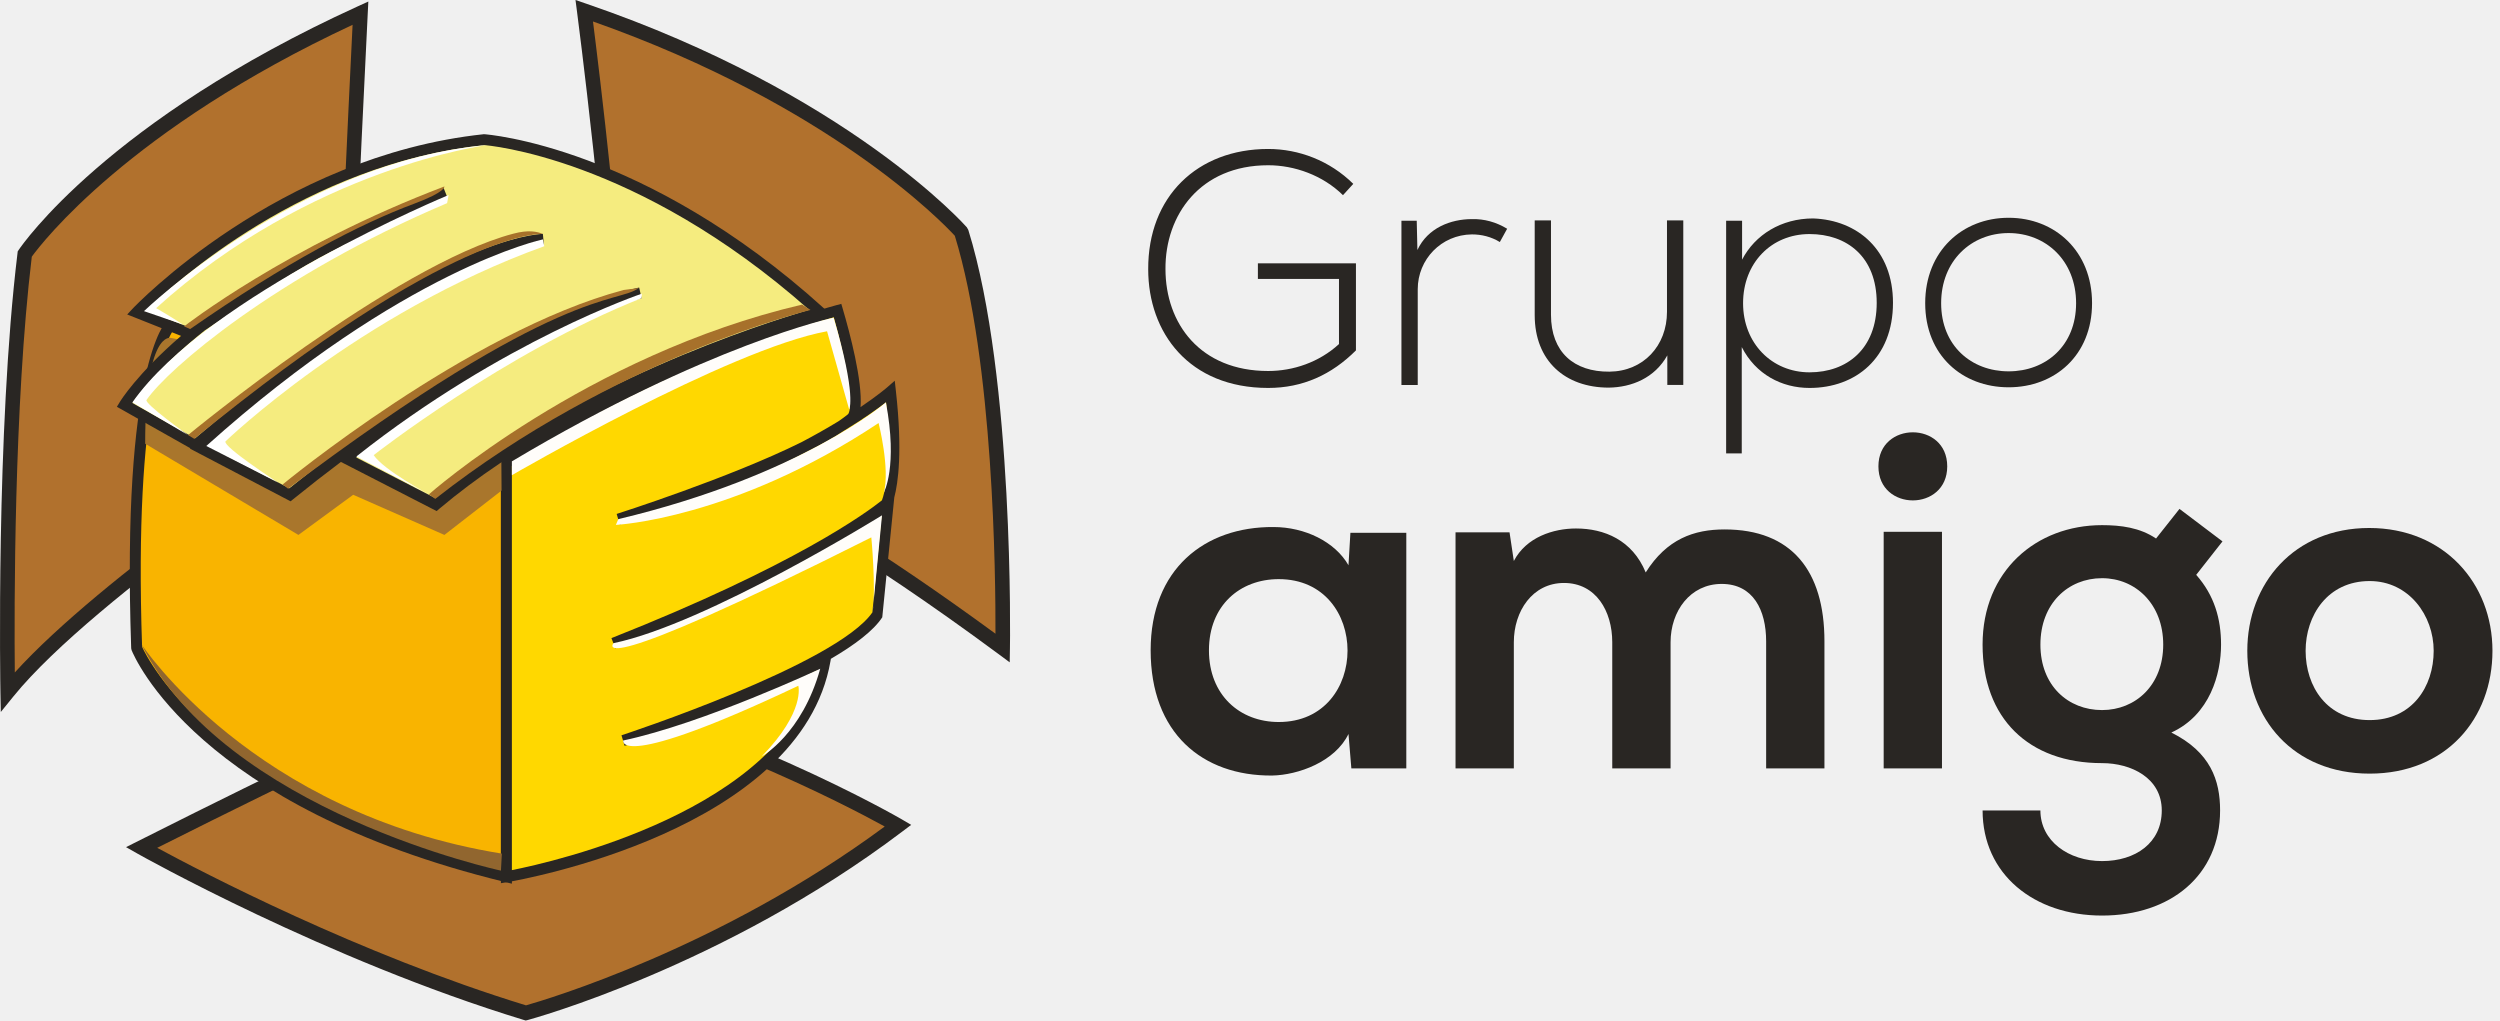
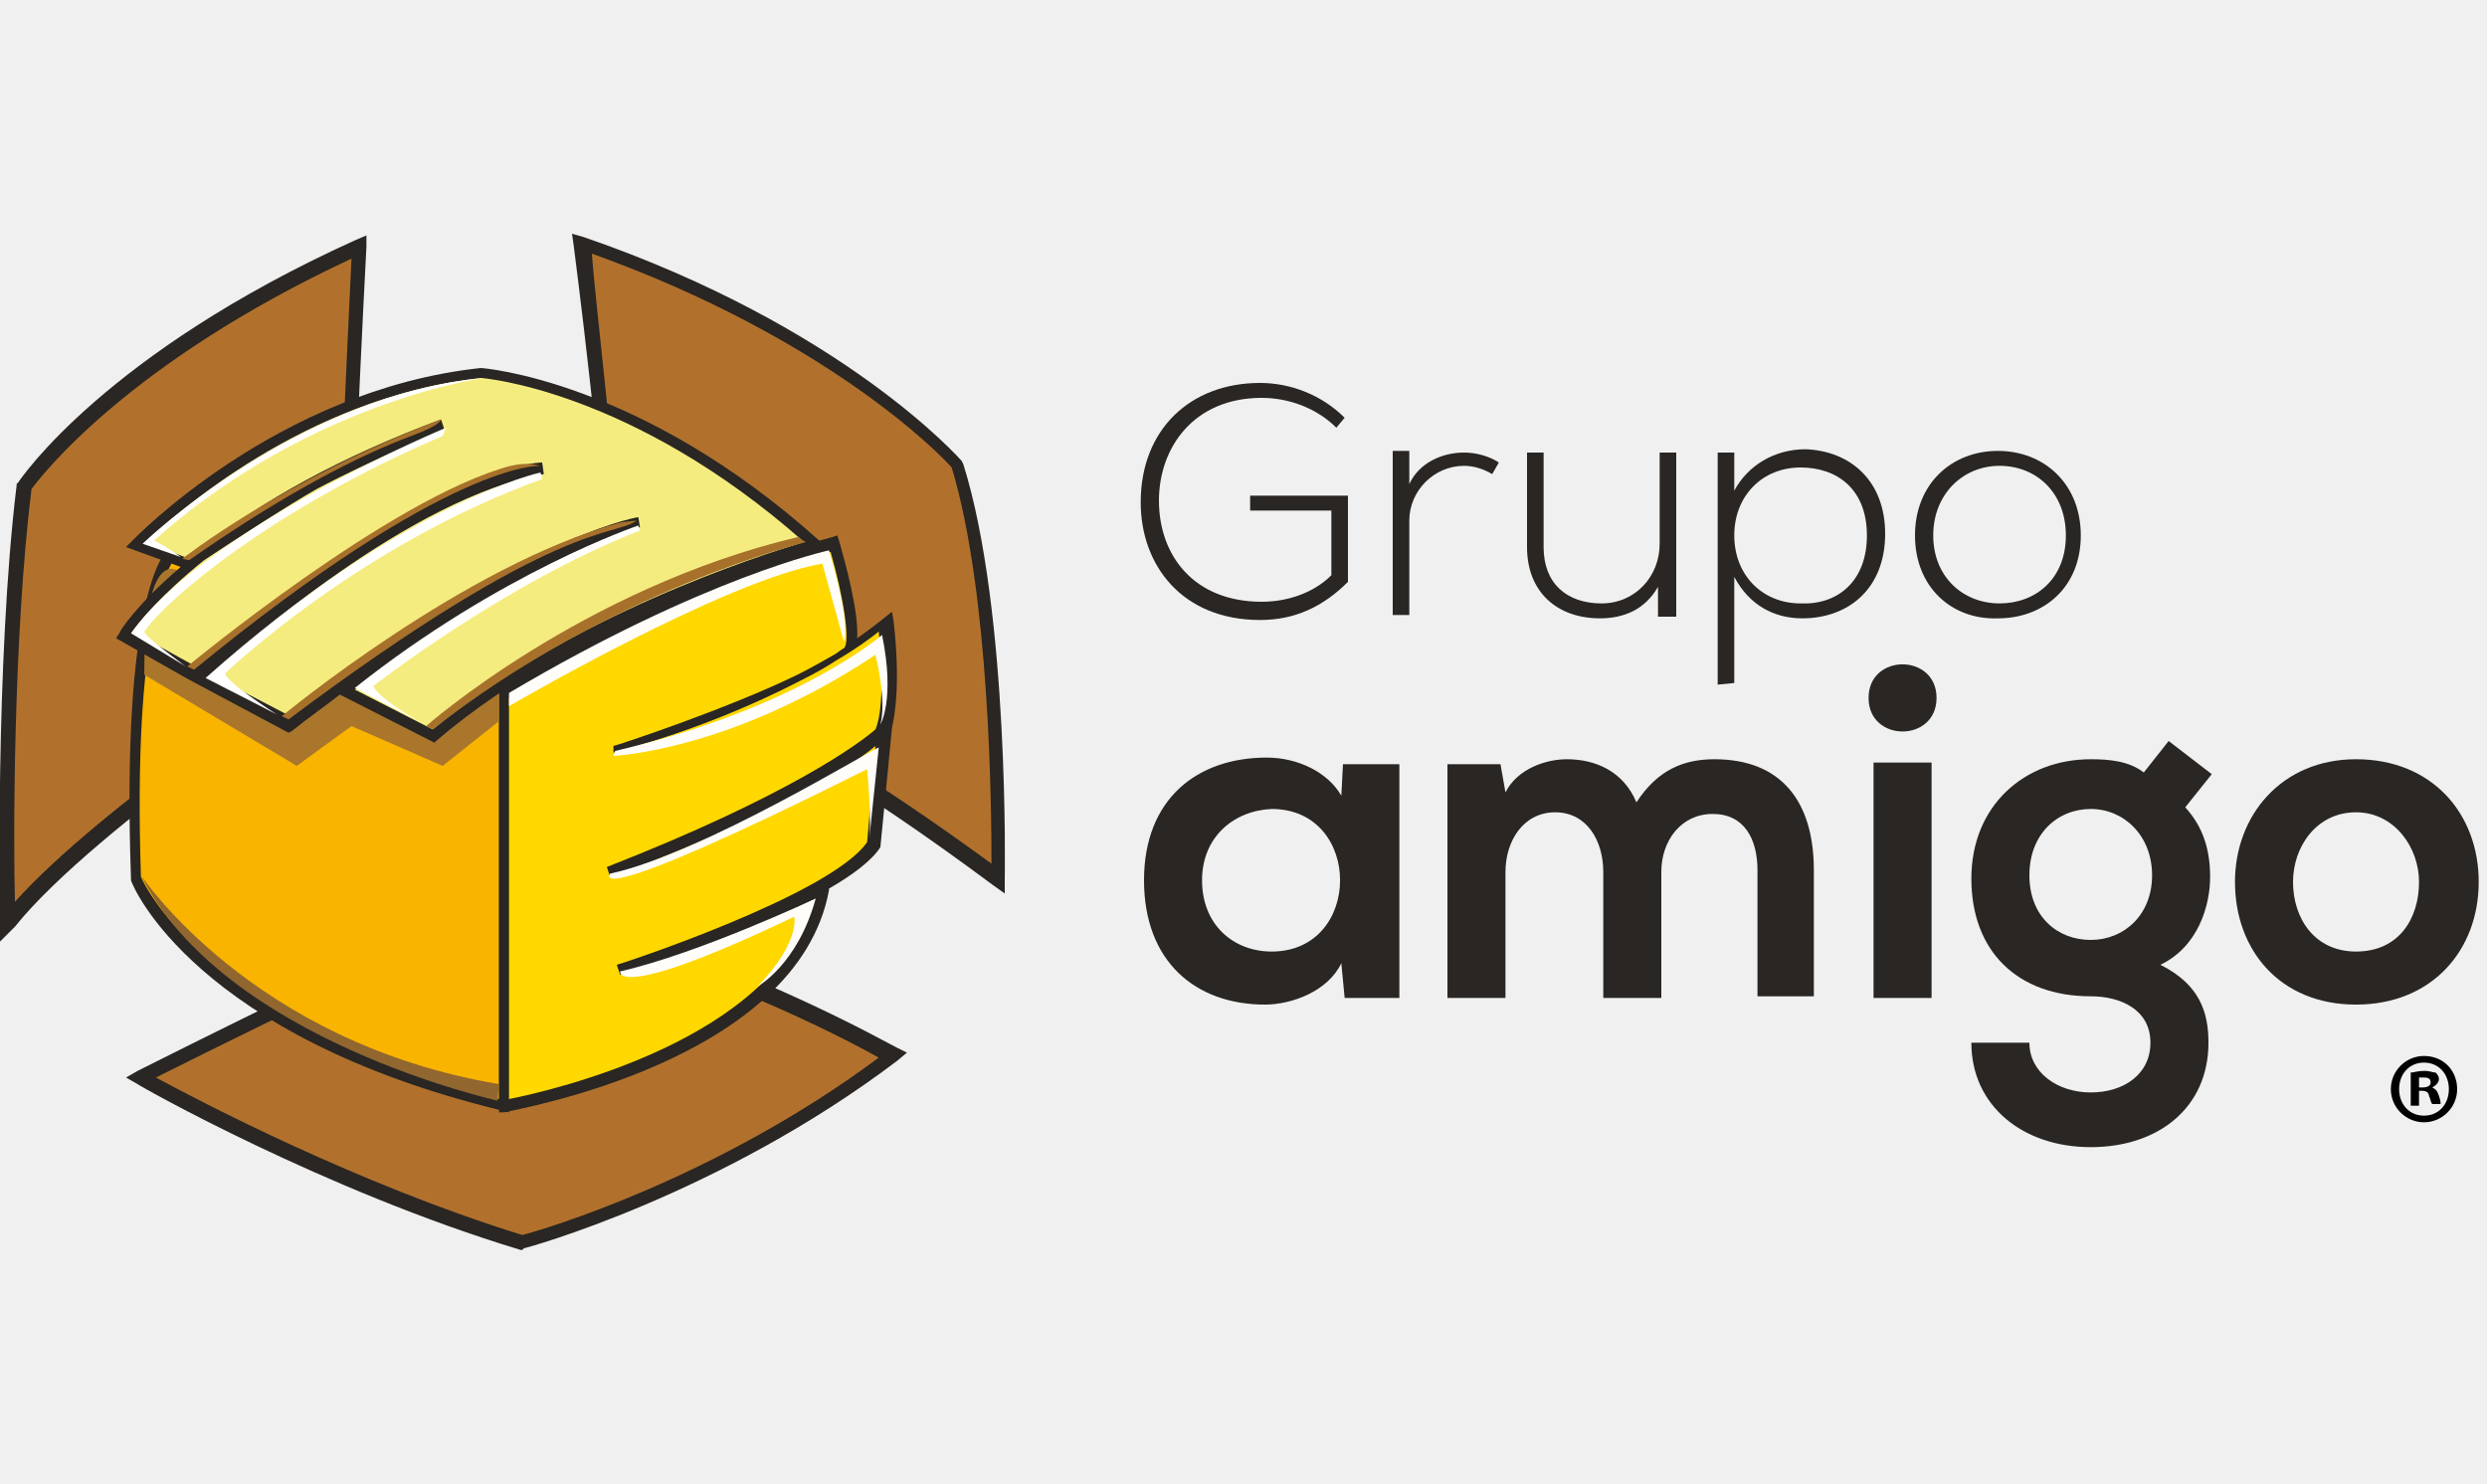
- <svg xmlns="http://www.w3.org/2000/svg" version="1.1" id="Layer_1" x="0px" y="0px" width="150px" viewBox="0 0 219.207 89.482" enable-background="new 0 0 219.207 89.482" xml:space="preserve">
+ <svg xmlns="http://www.w3.org/2000/svg" version="1.1" id="Layer_1" x="0px" y="0px" viewBox="0 0 150 89.5" style="enable-background:new 0 0 150 89.5;" xml:space="preserve">
+   <style type="text/css">
+ 	.st0{fill:#B1712D;}
+ 	.st1{fill:#292623;}
+ 	.st2{fill:#F9B400;}
+ 	.st3{fill:#FFD800;}
+ 	.st4{fill:#91662F;}
+ 	.st5{fill:#A9762C;}
+ 	.st6{fill:#F5EC7F;}
+ 	.st7{fill:#FFFDFA;}
+ 	.st8{fill:#A7712B;}
+ 	.st9{fill:#FFFFFF;}
+ </style>
  <g>
    <g>
      <g>
        <g>
-           <path fill="#B1712D" d="M0.678,60.664c0,0-0.426-22.609,1.492-38.395c0,0,7.465-11.094,29.436-21.117           c0,0-1.705,34.342-1.494,36.049C30.112,37.201,7.93,51.705,0.678,60.664z" />
+           <path class="st0" d="M0.5,55.6c0,0-0.3-15.5,1-26.3c0,0,5.1-7.6,20.1-14.5c0,0-1.2,23.5-1,24.7C20.6,39.6,5.4,49.5,0.5,55.6z" />
        </g>
        <g>
-           <path fill="#292623" d="M0.071,62.428l-0.033-1.752C0.034,60.447-0.367,37.84,1.536,22.191l0.018-0.152l0.086-0.127           C1.95,21.453,9.458,10.555,31.34,0.57l0.957-0.436l-0.053,1.049c-0.686,13.783-1.648,34.727-1.496,35.938l0.049,0.396           l-0.334,0.219c-0.221,0.143-22.182,14.551-29.287,23.33L0.071,62.428z M2.788,22.506c-1.572,13.066-1.543,30.939-1.49,36.457           c7.652-8.447,25.504-20.348,28.162-22.098c-0.053-3.797,1.152-28.543,1.455-34.689C11.319,11.322,3.661,21.305,2.788,22.506z" />
+           <path class="st1" d="M0,56.8l0-1.2c0-0.2-0.3-15.6,1-26.3l0-0.1l0.1-0.1c0.2-0.3,5.3-7.8,20.3-14.6l0.7-0.3l0,0.7      c-0.5,9.4-1.1,23.8-1,24.6l0,0.3l-0.2,0.1c-0.2,0.1-15.2,10-20,16L0,56.8z M1.9,29.5c-1.1,8.9-1.1,21.2-1,24.9      c5.2-5.8,17.5-13.9,19.3-15.1c0-2.6,0.8-19.5,1-23.7C7.7,21.9,2.5,28.7,1.9,29.5z" />
        </g>
      </g>
      <g>
        <g>
-           <path fill="#B1712D" d="M51.229,0.939c0,0,2.561,19.41,3.627,37.328c0,0,8.531,0.424,33.061,18.557           c0,0,0.426-23.465-3.625-36.475C84.292,20.35,74.266,8.832,51.229,0.939z" />
+           <path class="st0" d="M35.1,14.8c0,0,1.8,13.3,2.5,25.5c0,0,5.8,0.3,22.6,12.7c0,0,0.3-16.1-2.5-25      C57.7,28.1,50.8,20.2,35.1,14.8z" />
        </g>
        <g>
-           <path fill="#292623" d="M88.534,58.076l-0.996-0.738C63.584,39.635,54.905,38.91,54.819,38.904l-0.564-0.033l-0.037-0.566           C53.165,20.617,50.62,1.217,50.594,1.023L50.461,0l0.975,0.334C74.37,8.191,84.672,19.812,84.774,19.93l0.129,0.23           c4.035,12.957,3.658,36.439,3.652,36.674L88.534,58.076z M55.461,37.701c2.26,0.395,11.307,2.834,31.824,17.865           c0.018-4.996-0.158-23.818-3.564-34.893C82.706,19.566,72.805,9.225,51.995,1.883C52.528,6.086,54.532,22.447,55.461,37.701z" />
+           <path class="st1" d="M60.6,53.9l-0.7-0.5C43.5,41.2,37.6,40.8,37.5,40.7l-0.4,0l0-0.4c-0.7-12.1-2.5-25.4-2.5-25.5l-0.1-0.7      l0.7,0.2C50.9,19.7,57.9,27.7,58,27.8l0.1,0.2c2.8,8.9,2.5,24.9,2.5,25.1L60.6,53.9z M38,39.9c1.5,0.3,7.7,1.9,21.8,12.2      c0-3.4-0.1-16.3-2.4-23.9c-0.7-0.8-7.5-7.8-21.7-12.9C35.9,18.3,37.3,29.5,38,39.9z" />
        </g>
      </g>
      <g>
        <g>
-           <path fill="#B1712D" d="M12.409,74.314c0,0,16.213,9.172,33.701,14.504c0,0,16.85-4.48,32.635-16.424           c0,0-14.932-8.746-33.701-13.012C45.043,59.383,43.336,58.744,12.409,74.314z" />
+           <path class="st0" d="M8.5,65c0,0,11.1,6.3,23.1,9.9c0,0,11.5-3.1,22.3-11.2c0,0-10.2-6-23.1-8.9C30.8,54.8,29.7,54.3,8.5,65z" />
        </g>
        <g>
-           <path fill="#292623" d="M46.098,89.482l-0.176-0.051c-17.355-5.293-33.666-14.469-33.828-14.561l-1.043-0.59l1.07-0.539           c27.65-13.92,32.156-15.002,32.881-15.002l0.266,0.043c18.566,4.215,33.648,12.971,33.801,13.059l0.826,0.486l-0.766,0.576           C63.428,84.787,46.444,89.391,46.276,89.438L46.098,89.482z M13.784,74.34c3.861,2.09,17.709,9.328,32.336,13.812           c1.787-0.508,17.033-5.018,31.455-15.682c-3.412-1.877-16.725-8.84-32.674-12.463C44.696,60.033,41.208,60.564,13.784,74.34z" />
+           <path class="st1" d="M31.5,75.4l-0.1,0c-11.9-3.6-23-9.9-23.1-10L7.6,65l0.7-0.4c18.9-9.5,22-10.3,22.5-10.3l0.2,0      c12.7,2.9,23,8.9,23.1,8.9l0.6,0.3L54.1,64c-10.7,8.1-22.4,11.3-22.5,11.3L31.5,75.4z M9.4,65c2.6,1.4,12.1,6.4,22.1,9.5      c1.2-0.3,11.7-3.4,21.5-10.7c-2.3-1.3-11.4-6-22.4-8.5C30.6,55.2,28.2,55.6,9.4,65z" />
        </g>
      </g>
      <g>
        <g>
-           <path fill="#F9B400" d="M14.969,28.457c0,0-3.84,3.623-2.986,28.367c0,0,5.332,13.438,32.422,20.049V39.121           C44.405,39.121,35.018,24.828,14.969,28.457z" />
+           <path class="st2" d="M10.2,33.6c0,0-2.6,2.5-2,19.4c0,0,3.6,9.2,22.2,13.7V40.9C30.4,40.9,24,31.1,10.2,33.6z" />
        </g>
        <g>
-           <path fill="#292623" d="M44.883,77.484L44.29,77.34c-27.02-6.594-32.531-19.781-32.754-20.338l-0.033-0.162           c-0.85-24.678,2.975-28.58,3.137-28.734l0.104-0.098l0.141-0.023c2.191-0.398,4.361-0.6,6.455-0.6           c15.752,0,23.391,11.357,23.467,11.471l0.078,0.121V77.484z M12.459,56.717c0.471,1.043,6.486,13.277,31.463,19.543V39.27           c-0.83-1.17-8.207-10.924-22.584-10.924c-1.98,0-4.037,0.186-6.111,0.551C14.717,29.607,11.711,34.773,12.459,56.717z" />
+           <path class="st1" d="M30.7,67.1L30.3,67C11.8,62.5,8,53.5,7.9,53.1l0-0.1c-0.6-16.9,2-19.6,2.1-19.7l0.1-0.1l0.1,0      c1.5-0.3,3-0.4,4.4-0.4c10.8,0,16,7.8,16.1,7.8l0.1,0.1L30.7,67.1L30.7,67.1z M8.5,52.9C8.8,53.6,13,62,30.1,66.3V41      c-0.6-0.8-5.6-7.5-15.5-7.5c-1.4,0-2.8,0.1-4.2,0.4C10.1,34.4,8,37.9,8.5,52.9z" />
        </g>
      </g>
      <g>
        <g>
-           <path fill="#FFD800" d="M73.438,27.229c0,0-15.811,4.213-29.033,13.387v36.258c0,0,25.383-4.264,27.941-18.982           c0,0-8.746,4.691-17.705,7.039c0,0,19.197-6.268,22.316-11.066l0.934-9.838c0,0-5.76,5.119-24.102,12.371           c0,0,18.342-6.799,23.889-12.131c0,0,1.254-2.24,0.398-9.92c0,0-7.65,6.695-23.861,11.174c0,0,15.711-4.984,20.424-8.812           C75.918,35.668,73.438,27.229,73.438,27.229L73.438,27.229z" />
+           <path class="st3" d="M50.3,32.8c0,0-10.8,2.9-19.9,9.2v24.8c0,0,17.4-2.9,19.1-13c0,0-6,3.2-12.1,4.8c0,0,13.1-4.3,15.3-7.6      l0.6-6.7c0,0-3.9,3.5-16.5,8.5c0,0,12.6-4.7,16.3-8.3c0,0,0.9-1.5,0.3-6.8c0,0-5.2,4.6-16.3,7.6c0,0,10.8-3.4,14-6      C51.9,38.5,50.3,32.8,50.3,32.8L50.3,32.8z" />
        </g>
        <g>
-           <path fill="#292623" d="M43.922,77.441V40.363l0.207-0.145c13.143-9.113,29.027-13.412,29.188-13.455l0.451-0.119l0.131,0.449           c0.605,2.051,1.74,6.305,1.555,8.604c1.533-1.039,2.299-1.703,2.309-1.711l0.691-0.604l0.102,0.912           c0.588,5.279,0.193,8.051-0.143,9.322L77.36,54.125c-0.762,1.174-2.42,2.422-4.506,3.641l-0.035,0.207           C70.231,72.854,45.534,77.17,44.485,77.348L43.922,77.441z M44.883,40.865v35.43c3.627-0.719,23.674-5.234,26.781-17.514           c-2.479,1.252-9.656,4.715-16.9,6.611l-0.271-0.92c0.189-0.059,18.812-6.182,22-10.775l0.801-8.443           C71.075,50.469,54.68,56.58,53.956,56.848l-0.344-0.896c16.051-6.346,22.396-11.023,23.717-12.082           c0.232-0.613,0.902-2.951,0.363-8.596c-0.695,0.535-1.916,1.416-3.689,2.494c-0.844,0.566-1.961,1.199-3.305,1.867           c-4.857,2.555-10.365,4.691-16.354,6.346l-0.273-0.918c0.098-0.031,9.867-3.145,16.201-6.289           c1.119-0.588,2.211-1.205,3.232-1.826c0.295-0.199,0.578-0.408,0.832-0.611c0.529-0.432-0.041-4.352-1.227-8.518           C70.452,28.582,56.602,32.801,44.883,40.865z" />
+           <path class="st1" d="M30.1,67.1V41.7l0.1-0.1c9-6.2,19.9-9.2,20-9.2l0.3-0.1l0.1,0.3c0.4,1.4,1.2,4.3,1.1,5.9      c1-0.7,1.6-1.2,1.6-1.2l0.5-0.4l0.1,0.6c0.4,3.6,0.1,5.5-0.1,6.4l-0.7,7.2c-0.5,0.8-1.7,1.7-3.1,2.5l0,0.1      C48.1,64,31.2,66.9,30.4,67.1L30.1,67.1z M30.7,42.1v24.2c2.5-0.5,16.2-3.6,18.3-12c-1.7,0.9-6.6,3.2-11.6,4.5l-0.2-0.6      c0.1,0,12.9-4.2,15.1-7.4l0.5-5.8c-4.3,3.6-15.5,7.8-16,7.9l-0.2-0.6c11-4.3,15.3-7.5,16.2-8.3c0.2-0.4,0.6-2,0.2-5.9      c-0.5,0.4-1.3,1-2.5,1.7c-0.6,0.4-1.3,0.8-2.3,1.3c-3.3,1.7-7.1,3.2-11.2,4.3L37,45c0.1,0,6.8-2.2,11.1-4.3      c0.8-0.4,1.5-0.8,2.2-1.2c0.2-0.1,0.4-0.3,0.6-0.4c0.4-0.3,0-3-0.8-5.8C48.2,33.7,38.7,36.6,30.7,42.1z" />
        </g>
      </g>
      <g>
        <g>
-           <path fill="#91662F" d="M12.411,56.502c0,0,9.758,14.826,31.594,18.346l-0.082,1.492C43.922,76.34,19.688,71.143,12.411,56.502z           " />
+           <path class="st4" d="M8.5,52.8c0,0,6.7,10.1,21.6,12.6l-0.1,1C30.1,66.4,13.5,62.8,8.5,52.8z" />
        </g>
      </g>
      <g>
        <g>
-           <path fill="#A9762C" d="M12.729,38.906l13.438,7.998l4.801-3.52l7.998,3.52l5.012-3.891l-0.055-7.895l-28.953-5.49           C14.969,29.629,12.729,28.988,12.729,38.906z" />
+           <path class="st5" d="M8.7,40.7l9.2,5.5l3.3-2.4l5.5,2.4l3.4-2.7l0-5.4l-19.8-3.8C10.2,34.4,8.7,34,8.7,40.7z" />
        </g>
      </g>
      <g>
        <g>
-           <path fill="#F5EC7F" d="M11.983,27.389c0,0,12.371-13.225,30.502-15.145c0,0,13.648,0.854,29.436,15.145           c0,0-20.051,5.332-33.703,16.852l-7.891-4.055c0,0,15.783-11.943,25.809-14.502c0,0-11.73,2.346-30.715,17.701l-7.945-4.158           c0,0,16.904-15.893,30.129-18.236c0,0-9.387,0.053-30.449,18.023l-6.238-3.52c0,0,6.186-10.238,28.154-18.557           c0,0-6.559,2.719-11.357,5.279c-3.062,1.631-11.039,7.039-11.039,7.039L11.983,27.389z" />
+           <path class="st6" d="M8.2,32.9c0,0,8.5-9,20.9-10.4c0,0,9.3,0.6,20.1,10.4c0,0-13.7,3.6-23.1,11.5l-5.4-2.8      c0,0,10.8-8.2,17.7-9.9c0,0-8,1.6-21,12.1L12,41c0,0,11.6-10.9,20.6-12.5c0,0-6.4,0-20.8,12.3l-4.3-2.4c0,0,4.2-7,19.3-12.7      c0,0-4.5,1.9-7.8,3.6c-2.1,1.1-7.6,4.8-7.6,4.8L8.2,32.9z" />
        </g>
        <g>
-           <path fill="#292623" d="M38.284,44.812l-8.391-4.309c-1.35,1.014-2.738,2.096-4.17,3.256l-0.246,0.197l-8.822-4.619l0.037-0.033           l-6.443-3.635l0.258-0.424c0.064-0.107,1.502-2.447,5.369-5.793l-4.723-1.879l0.48-0.512           c0.125-0.135,12.701-13.379,30.801-15.295c0.217,0.008,14.08,1.025,29.807,15.264l0.656,0.594l-0.855,0.227           c-0.199,0.055-20.104,5.441-33.514,16.754L38.284,44.812z M31.231,40.111l6.922,3.557c11.977-9.986,28.854-15.344,32.797-16.502           C55.741,13.699,42.586,12.732,42.454,12.723c-15.664,1.666-27.135,12.062-29.617,14.49l3.781,1.502l0.795-0.533           c5.598-4.477,12.84-8.418,21.488-11.693l0.354,0.893c-0.064,0.027-6.592,2.74-11.314,5.26c-2.377,1.266-7.781,4.855-9.994,6.338           c-3.764,3.008-5.676,5.424-6.34,6.354l5.494,3.1c20.775-17.664,30.111-17.92,30.5-17.922l0.088,0.951           c-11.68,2.072-26.496,15.043-29.385,17.658l7.061,3.695c18.715-15.08,30.195-17.506,30.678-17.604l0.213,0.938           C47.549,28.369,34.237,37.904,31.231,40.111z" />
+           <path class="st1" d="M26.2,44.8l-5.7-2.9c-0.9,0.7-1.9,1.4-2.9,2.2l-0.2,0.1l-6-3.2l0,0L7,38.5l0.2-0.3c0-0.1,1-1.7,3.7-4      L7.6,33L8,32.6C8,32.6,16.7,23.5,29,22.2c0.1,0,9.6,0.7,20.4,10.4l0.4,0.4l-0.6,0.2c-0.1,0-13.8,3.7-22.9,11.5L26.2,44.8z       M21.4,41.6l4.7,2.4c8.2-6.8,19.7-10.5,22.4-11.3c-10.4-9.2-19.4-9.9-19.5-9.9C18.3,24,10.5,31.1,8.8,32.7l2.6,1l0.5-0.4      c3.8-3.1,8.8-5.8,14.7-8l0.2,0.6c0,0-4.5,1.9-7.7,3.6c-1.6,0.9-5.3,3.3-6.8,4.3c-2.6,2.1-3.9,3.7-4.3,4.3l3.8,2.1      c14.2-12.1,20.6-12.3,20.9-12.3l0.1,0.7c-8,1.4-18.1,10.3-20.1,12.1l4.8,2.5c12.8-10.3,20.7-12,21-12l0.1,0.6      C32.5,33.5,23.4,40.1,21.4,41.6z" />
        </g>
      </g>
      <g>
        <g>
-           <path fill="#FFFDFA" d="M44.883,41.666c0,0,19.037-11.059,27.635-12.619l1.941,6.859c0,0,0.66-1.199-1.361-8.057           c0,0-11.018,2.34-28.215,12.604V41.666z" />
+           <path class="st7" d="M30.7,42.6c0,0,13-7.6,18.9-8.6l1.3,4.7c0,0,0.5-0.8-0.9-5.5c0,0-7.5,1.6-19.3,8.6V42.6z" />
        </g>
      </g>
      <g>
        <g>
-           <path fill="#FFFDFA" d="M54.002,46.025c0,0,10.346-0.506,23.035-8.932c0,0,1.02,4.012,0.461,6.092c0,0,1.246-2.254,0.18-7.906           c0,0-7.359,6.402-23.463,10.24" />
+           <path class="st7" d="M37,45.6c0,0,7.1-0.3,15.8-6.1c0,0,0.7,2.7,0.3,4.2c0,0,0.9-1.5,0.1-5.4c0,0-5,4.4-16.1,7" />
        </g>
      </g>
      <g>
        <g>
-           <path fill="#FFFDFA" d="M53.79,56.396c0,0-2.826,3.506,22.609-9.277c0,0,0.426,4.373,0.107,6.611l0.832-8.545           C77.338,45.186,62,54.691,53.79,56.396z" />
+           <path class="st7" d="M36.8,52.7c0,0-1.9,2.4,15.5-6.3c0,0,0.3,3,0.1,4.5l0.6-5.8C52.9,45,42.4,51.5,36.8,52.7z" />
        </g>
      </g>
      <g>
        <g>
-           <path fill="#FFFDFA" d="M54.641,64.93c0,0-0.639,2.771,15.357-4.799c0,0,0.641,2.236-3.197,6.184c0,0,3.518-1.92,5.119-7.678           C71.92,58.637,61.68,63.436,54.641,64.93z" />
+           <path class="st7" d="M37.4,58.6c0,0-0.4,1.9,10.5-3.3c0,0,0.4,1.5-2.2,4.2c0,0,2.4-1.3,3.5-5.3C49.2,54.2,42.2,57.5,37.4,58.6z" />
        </g>
      </g>
      <g>
        <g>
-           <path fill="#A7712B" d="M16.143,28.617c0,0,8.965-7.016,22.822-12.268c0,0,0.18,0.461-2.672,1.521           c-4.701,1.746-11.199,5.117-19.623,10.984L16.143,28.617z" />
+           <path class="st8" d="M11,33.7c0,0,6.1-4.8,15.6-8.4c0,0,0.1,0.3-1.8,1c-3.2,1.2-7.7,3.5-13.4,7.5L11,33.7z" />
        </g>
      </g>
      <g>
        <g>
-           <path fill="#A7712B" d="M16.489,38.146c0,0,18.043-14.887,28.516-17.656c1.357-0.361,2.078-0.182,2.619,0.02           c0,0-7.873-0.588-30.588,17.969L16.489,38.146z" />
+           <path class="st8" d="M11.3,40.2c0,0,12.3-10.2,19.5-12.1c0.9-0.2,1.4-0.1,1.8,0c0,0-5.4-0.4-20.9,12.3L11.3,40.2z" />
        </g>
      </g>
      <g>
        <g>
-           <path fill="#A7712B" d="M24.78,42.48c0,0,16.252-13.424,29.902-17.053l1.338-0.178c-1.918,1.438-6.922-0.314-30.758,17.604           L24.78,42.48z" />
+           <path class="st8" d="M17,43.2c0,0,11.1-9.2,20.5-11.7l0.9-0.1c-1.3,1-4.7-0.2-21,12L17,43.2z" />
        </g>
      </g>
      <g>
        <g>
-           <path fill="#A7712B" d="M37.606,43.346c0,0,13.756-12.197,32.713-16.637l0.748,0.467c0,0-17.186,4.211-32.902,16.57           L37.606,43.346z" />
+           <path class="st8" d="M25.7,43.8c0,0,9.4-8.3,22.4-11.4l0.5,0.3c0,0-11.8,2.9-22.5,11.3L25.7,43.8z" />
        </g>
      </g>
      <g>
        <g>
-           <path fill="#FFFFFF" d="M42.7,12.723c0,0-15.414,1.977-29.01,14.295c0,0,1.119,0.639,2.348,1.439l-3.414-1.176           C12.624,27.281,26.221,14.162,42.7,12.723z" />
+           <path class="st9" d="M29.2,22.8c0,0-10.5,1.4-19.9,9.8c0,0,0.8,0.4,1.6,1l-2.3-0.8C8.6,32.8,17.9,23.8,29.2,22.8z" />
        </g>
      </g>
      <g>
        <g>
-           <path fill="#FFFFFF" d="M39.338,17.098c0,0-21.115,8.744-27.727,18.182l4.877,2.867c0,0-3.859-2.76-3.639-3.08           c1.867-2.719,11.318-10.879,26.355-17.256L39.338,17.098z" />
+           <path class="st9" d="M26.9,25.8c0,0-14.4,6-19,12.4l3.3,2c0,0-2.6-1.9-2.5-2.1c1.3-1.9,7.7-7.4,18-11.8L26.9,25.8z" />
        </g>
      </g>
      <g>
        <g>
-           <path fill="#FFFFFF" d="M47.604,20.99c0,0-12.197,2.559-29.516,18.115l6.279,3.201c0,0-4.799-3.119-4.6-3.6           c0,0,11.639-11.238,27.955-17.117L47.604,20.99z" />
+           <path class="st9" d="M32.6,28.5c0,0-8.3,1.8-20.2,12.4l4.3,2.2c0,0-3.3-2.1-3.1-2.5c0,0,8-7.7,19.1-11.7L32.6,28.5z" />
        </g>
      </g>
      <g>
        <g>
-           <path fill="#FFFFFF" d="M56.282,25.748c0,0-12.158,4.08-25.035,14.277l6.359,3.32c0,0-3.961-2.119-4.84-3.439           c0,0,11.477-8.998,23.477-13.758L56.282,25.748z" />
+           <path class="st9" d="M38.5,31.7c0,0-8.3,2.8-17.1,9.8l4.4,2.3c0,0-2.7-1.4-3.3-2.4c0,0,7.9-6.2,16.1-9.4L38.5,31.7z" />
        </g>
      </g>
    </g>
    <g>
-       <path fill="#292623" d="M118.407,46.716h4.902v20.657h-4.819l-0.251-3.017c-1.173,2.43-4.399,3.604-6.704,3.646       c-6.117,0.041-10.643-3.729-10.643-10.979c0-7.123,4.734-10.853,10.769-10.811c2.765,0,5.405,1.299,6.578,3.353L118.407,46.716z        M106.004,57.023c0,3.938,2.724,6.285,6.118,6.285c8.045,0,8.045-12.528,0-12.528C108.728,50.78,106.004,53.085,106.004,57.023z" />
-       <path fill="#292623" d="M141.367,67.373V56.312c0-2.724-1.424-5.196-4.231-5.196c-2.766,0-4.399,2.473-4.399,5.196v11.062h-5.112       V46.674h4.735l0.377,2.515c1.089-2.096,3.478-2.85,5.447-2.85c2.472,0,4.944,1.006,6.117,3.854       c1.844-2.933,4.231-3.771,6.913-3.771c5.866,0,8.758,3.604,8.758,9.805v11.146h-5.112V56.228c0-2.724-1.131-5.028-3.896-5.028       s-4.483,2.389-4.483,5.112v11.062H141.367z" />
-       <path fill="#292623" d="M170.739,40.892c0,3.98-6.034,3.98-6.034,0S170.739,36.911,170.739,40.892z M165.166,46.632v20.741h5.112       V46.632H165.166z" />
-       <path fill="#292623" d="M191.103,44.621l3.771,2.85l-2.305,2.933c1.592,1.802,2.179,3.854,2.179,6.117       c0,2.557-0.964,6.159-4.357,7.71c3.436,1.718,4.273,4.19,4.273,6.83c0,5.698-4.357,9.218-10.35,9.218       c-5.991,0-10.475-3.646-10.475-9.218h5.069c0,2.682,2.473,4.441,5.405,4.441c2.934,0,5.237-1.593,5.237-4.441       c0-2.85-2.682-4.148-5.237-4.148c-6.452,0-10.475-3.938-10.475-10.392c0-6.452,4.692-10.475,10.475-10.475       c1.635,0,3.311,0.209,4.735,1.173L191.103,44.621z M178.909,56.521c0,3.604,2.431,5.74,5.405,5.74c2.934,0,5.363-2.179,5.363-5.74       s-2.43-5.824-5.363-5.824C181.34,50.696,178.909,52.917,178.909,56.521z" />
-       <path fill="#292623" d="M218.546,57.065c0,5.95-4.064,10.769-10.769,10.769s-10.727-4.818-10.727-10.769       c0-5.908,4.106-10.769,10.686-10.769C214.314,46.297,218.546,51.157,218.546,57.065z M202.163,57.065       c0,3.143,1.886,6.075,5.614,6.075c3.729,0,5.615-2.933,5.615-6.075c0-3.101-2.179-6.117-5.615-6.117       C204.091,50.948,202.163,53.965,202.163,57.065z" />
+       <path class="st1" d="M81,46.1h3.4v14.1h-3.3l-0.2-2.1c-0.8,1.7-3,2.5-4.6,2.5c-4.2,0-7.3-2.6-7.3-7.5c0-4.9,3.2-7.4,7.4-7.4    c1.9,0,3.7,0.9,4.5,2.3L81,46.1z M72.5,53.1c0,2.7,1.9,4.3,4.2,4.3c5.5,0,5.5-8.6,0-8.6C74.4,48.9,72.5,50.5,72.5,53.1z" />
+       <path class="st1" d="M96.7,60.2v-7.6c0-1.9-1-3.6-2.9-3.6c-1.9,0-3,1.7-3,3.6v7.6h-3.5V46.1h3.2l0.3,1.7c0.7-1.4,2.4-2,3.7-2    c1.7,0,3.4,0.7,4.2,2.6c1.3-2,2.9-2.6,4.7-2.6c4,0,6,2.5,6,6.7v7.6H106v-7.6c0-1.9-0.8-3.4-2.7-3.4c-1.9,0-3.1,1.6-3.1,3.5v7.6    L96.7,60.2L96.7,60.2z" />
+       <path class="st1" d="M116.8,42.1c0,2.7-4.1,2.7-4.1,0C112.7,39.4,116.8,39.4,116.8,42.1z M113,46v14.2h3.5V46H113z" />
+       <path class="st1" d="M130.8,44.7l2.6,2l-1.6,2c1.1,1.2,1.5,2.6,1.5,4.2c0,1.7-0.7,4.2-3,5.3c2.4,1.2,2.9,2.9,2.9,4.7    c0,3.9-3,6.3-7.1,6.3c-4.1,0-7.2-2.5-7.2-6.3h3.5c0,1.8,1.7,3,3.7,3c2,0,3.6-1.1,3.6-3c0-2-1.8-2.8-3.6-2.8    c-4.4,0-7.2-2.7-7.2-7.1c0-4.4,3.2-7.2,7.2-7.2c1.1,0,2.3,0.1,3.2,0.8L130.8,44.7z M122.4,52.8c0,2.5,1.7,3.9,3.7,3.9    c2,0,3.7-1.5,3.7-3.9c0-2.4-1.7-4-3.7-4C124.1,48.8,122.4,50.3,122.4,52.8z" />
+       <path class="st1" d="M149.5,53.2c0,4.1-2.8,7.4-7.4,7.4c-4.6,0-7.3-3.3-7.3-7.4c0-4,2.8-7.4,7.3-7.4    C146.7,45.8,149.5,49.1,149.5,53.2z M138.3,53.2c0,2.2,1.3,4.2,3.8,4.2c2.6,0,3.8-2,3.8-4.2c0-2.1-1.5-4.2-3.8-4.2    C139.7,49,138.3,51.1,138.3,53.2z" />
    </g>
    <g>
-       <path fill="#292623" d="M117.756,17.113c-1.778-1.749-4.255-2.623-6.558-2.623c-5.975,0-9.034,4.372-9.006,9.093       c0,4.809,3.061,8.947,9.006,8.947c2.186,0,4.459-0.758,6.208-2.361v-5.712h-7.111v-1.37h8.598v7.636       c-2.128,2.128-4.663,3.293-7.694,3.293c-6.937,0-10.521-4.838-10.521-10.404c-0.028-6.383,4.313-10.55,10.521-10.55       c2.682,0,5.392,1.02,7.461,3.06L117.756,17.113z" />
-       <path fill="#292623" d="M124.223,19.357l0.059,2.565c0.903-1.953,2.943-2.71,4.779-2.71c1.078-0.029,2.128,0.262,3.09,0.845       l-0.642,1.166c-0.758-0.466-1.603-0.67-2.448-0.67c-2.681,0.029-4.75,2.186-4.75,4.809v8.394h-1.429V19.357H124.223z" />
-       <path fill="#292623" d="M146.195,33.755v-2.594c-1.107,1.982-3.118,2.798-5.129,2.827c-3.848,0-6.499-2.361-6.499-6.354v-8.306       h1.428v8.277c0,3.264,2.011,5.013,5.129,4.983c2.973-0.029,5.042-2.273,5.042-5.246v-8.015h1.429v14.426H146.195z" />
-       <path fill="#292623" d="M151.352,39.759V19.357h1.399v3.41c1.137-2.186,3.438-3.614,6.236-3.614       c3.906,0.146,6.995,2.769,6.995,7.402c0,4.838-3.265,7.461-7.315,7.461c-2.448,0-4.722-1.195-5.945-3.584v9.326H151.352z        M164.555,26.556c0-4.051-2.623-6.033-5.888-6.033c-3.352,0-5.829,2.536-5.829,6.062s2.536,6.062,5.829,6.062       C161.932,32.647,164.555,30.607,164.555,26.556z" />
-       <path fill="#292623" d="M168.807,26.585c0-4.576,3.264-7.49,7.315-7.49c4.051,0,7.315,2.915,7.315,7.49s-3.265,7.374-7.315,7.374       C172.07,33.959,168.807,31.161,168.807,26.585z M182.038,26.585c0-3.73-2.652-6.149-5.916-6.149c-3.265,0-5.917,2.419-5.917,6.149       s2.652,5.975,5.917,5.975C179.386,32.56,182.038,30.316,182.038,26.585z" />
+       <path class="st1" d="M80.6,25.8c-1.2-1.2-2.9-1.8-4.5-1.8c-4.1,0-6.2,3-6.2,6.2c0,3.3,2.1,6.1,6.2,6.1c1.5,0,3.1-0.5,4.2-1.6v-3.9    h-4.9v-0.9h5.9v5.2c-1.5,1.5-3.2,2.3-5.3,2.3c-4.7,0-7.2-3.3-7.2-7.1c0-4.4,3-7.2,7.2-7.2c1.8,0,3.7,0.7,5.1,2.1L80.6,25.8z" />
+       <path class="st1" d="M85,27.4l0,1.8c0.6-1.3,2-1.9,3.3-1.9c0.7,0,1.5,0.2,2.1,0.6L90,28.6c-0.5-0.3-1.1-0.5-1.7-0.5    c-1.8,0-3.3,1.5-3.3,3.3v5.7h-1v-9.9H85z" />
+       <path class="st1" d="M100,37.2v-1.8c-0.8,1.4-2.1,1.9-3.5,1.9c-2.6,0-4.4-1.6-4.4-4.3v-5.7h1V33c0,2.2,1.4,3.4,3.5,3.4    c2,0,3.5-1.6,3.5-3.6v-5.5h1v9.9L100,37.2L100,37.2z" />
+       <path class="st1" d="M103.6,41.3v-14h1v2.3c0.8-1.5,2.4-2.5,4.3-2.5c2.7,0.1,4.8,1.9,4.8,5.1c0,3.3-2.2,5.1-5,5.1    c-1.7,0-3.2-0.8-4.1-2.5v6.4L103.6,41.3L103.6,41.3z M112.6,32.3c0-2.8-1.8-4.1-4-4.1c-2.3,0-4,1.7-4,4.1s1.7,4.1,4,4.1    C110.8,36.5,112.6,35.1,112.6,32.3z" />
+       <path class="st1" d="M115.5,32.3c0-3.1,2.2-5.1,5-5.1s5,2,5,5.1s-2.2,5-5,5C117.7,37.4,115.5,35.4,115.5,32.3z M124.6,32.3    c0-2.6-1.8-4.2-4-4.2c-2.2,0-4,1.7-4,4.2s1.8,4.1,4,4.1C122.8,36.4,124.6,34.9,124.6,32.3z" />
    </g>
  </g>
+   <g>
+     <path d="M148.2,65.7c0,1.1-0.9,2-2,2c-1.1,0-2-0.9-2-2c0-1.1,0.9-2,2-2C147.4,63.7,148.2,64.6,148.2,65.7z M144.7,65.7   c0,0.9,0.6,1.6,1.5,1.6c0.9,0,1.5-0.7,1.5-1.6c0-0.9-0.6-1.6-1.5-1.6C145.3,64.1,144.7,64.8,144.7,65.7z M145.9,66.7h-0.5v-2   c0.2,0,0.4-0.1,0.8-0.1c0.4,0,0.5,0.1,0.7,0.1c0.1,0.1,0.2,0.2,0.2,0.4c0,0.2-0.2,0.4-0.4,0.5v0c0.2,0.1,0.3,0.2,0.4,0.5   c0.1,0.3,0.1,0.4,0.1,0.5h-0.5c-0.1-0.1-0.1-0.3-0.2-0.5c0-0.2-0.2-0.3-0.4-0.3h-0.2V66.7z M145.9,65.6h0.2c0.3,0,0.5-0.1,0.5-0.3   c0-0.2-0.1-0.3-0.4-0.3c-0.1,0-0.2,0-0.3,0V65.6z" />
+   </g>
</svg>
